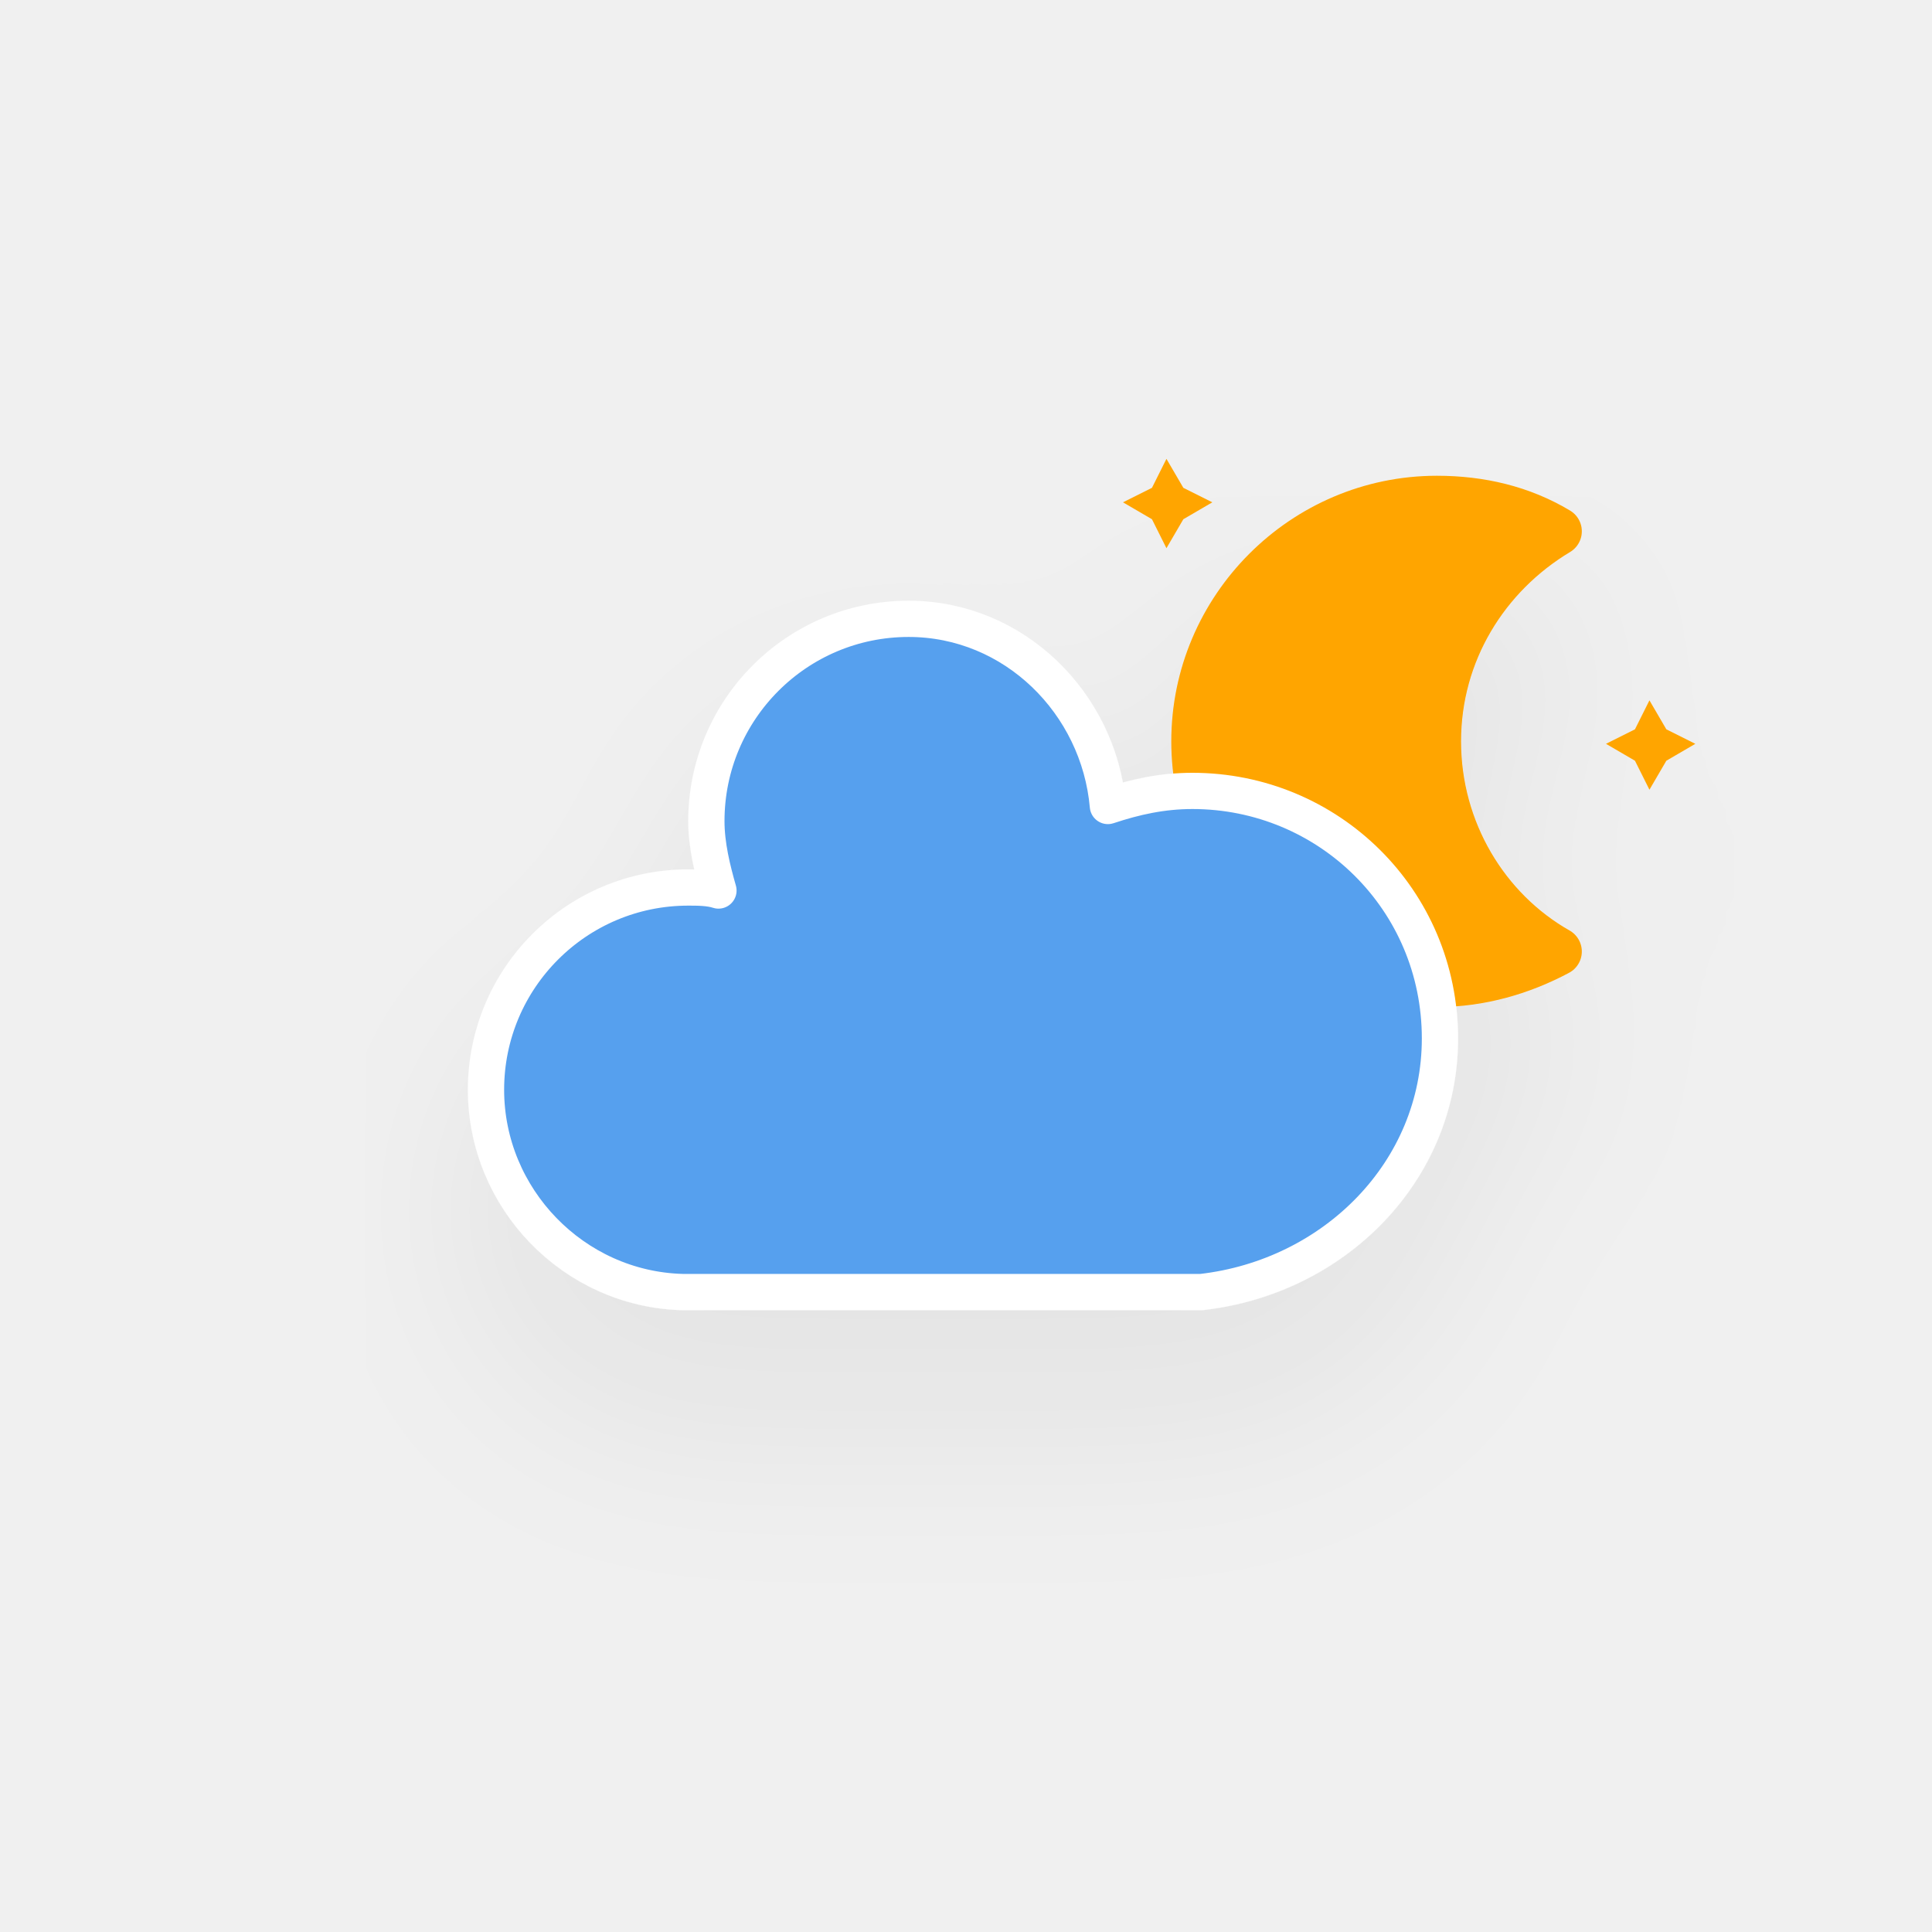
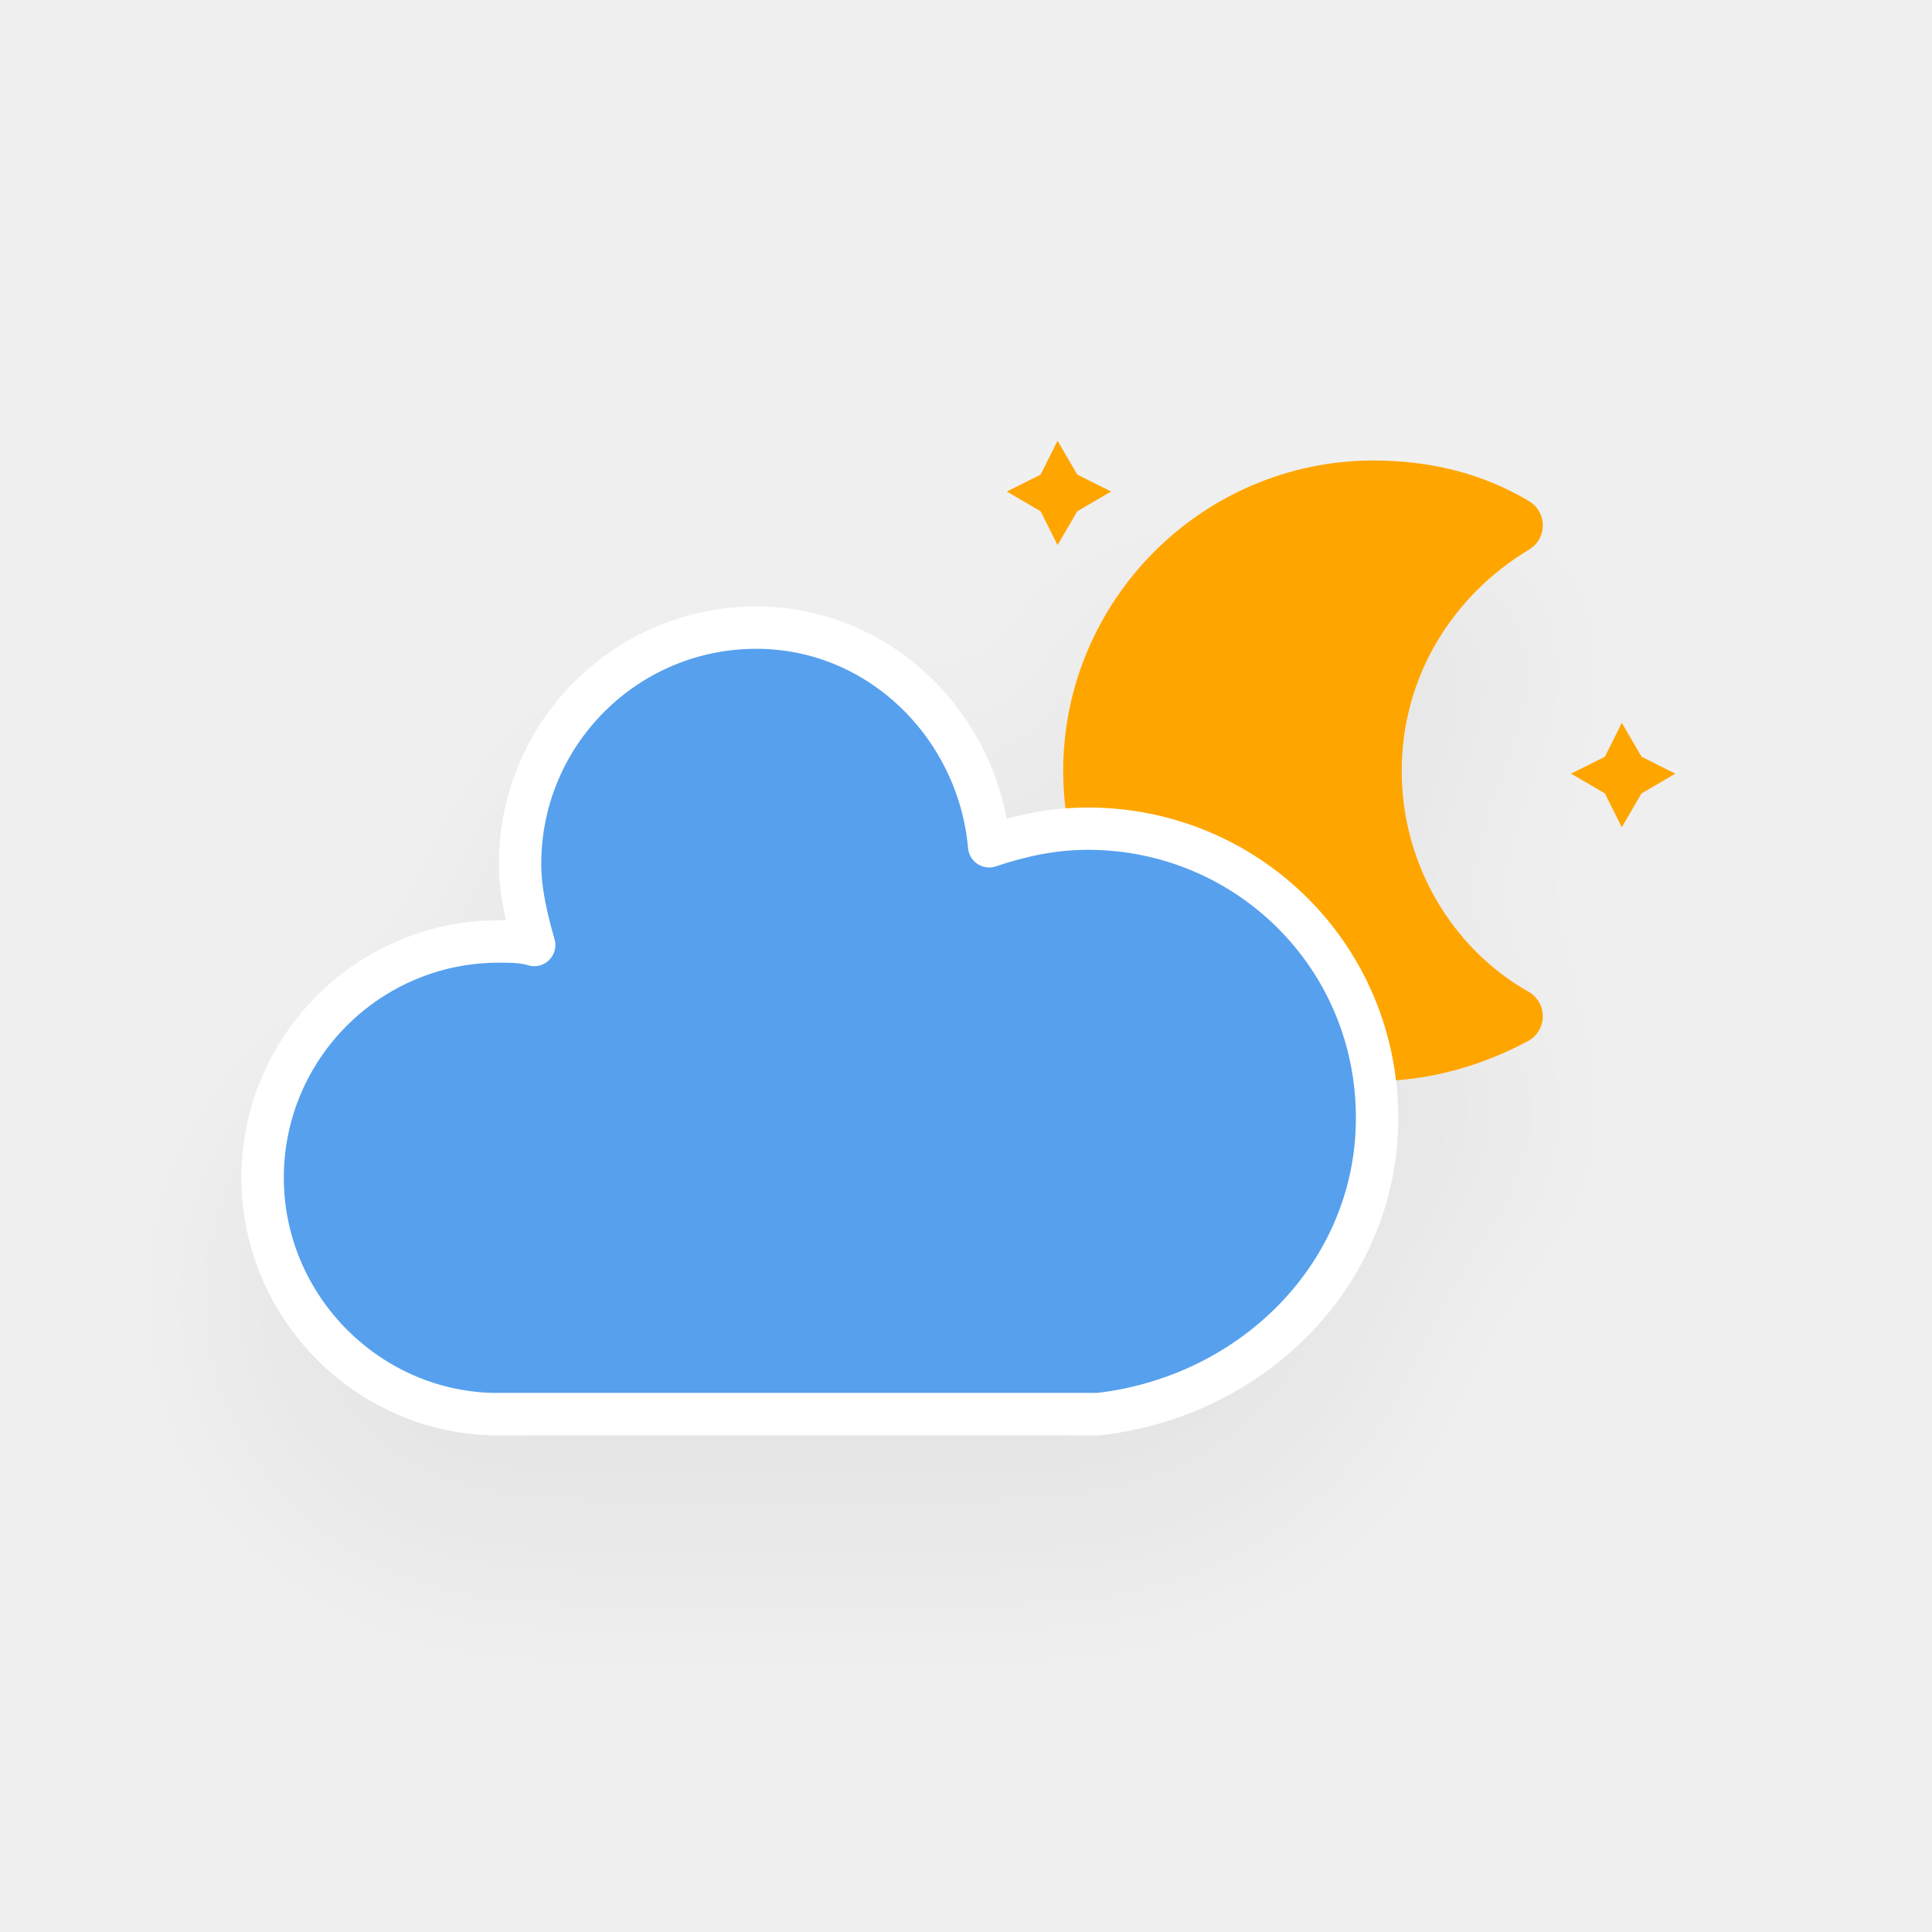
- <svg xmlns="http://www.w3.org/2000/svg" version="1.1" width="64" height="64" viewbox="0 0 64 64">
-   <defs>
+ <svg xmlns="http://www.w3.org/2000/svg" version="1.1" width="64" height="64" viewbox="0 0 64 64" id="svg42">
+   <defs id="defs19">
    <filter id="blur" width="200%" height="200%">
-       <feGaussianBlur in="SourceAlpha" stdDeviation="3" />
-       <feOffset dx="0" dy="4" result="offsetblur" />
-       <feComponentTransfer>
-         <feFuncA type="linear" slope="0.05" />
+       <feGaussianBlur in="SourceAlpha" stdDeviation="3" id="feGaussianBlur2" />
+       <feOffset dx="0" dy="4" result="offsetblur" id="feOffset4" />
+       <feComponentTransfer id="feComponentTransfer8">
+         <feFuncA type="linear" slope="0.05" id="feFuncA6" />
      </feComponentTransfer>
-       <feMerge>
-         <feMergeNode />
-         <feMergeNode in="SourceGraphic" />
+       <feMerge id="feMerge14">
+         <feMergeNode id="feMergeNode10" />
+         <feMergeNode in="SourceGraphic" id="feMergeNode12" />
      </feMerge>
    </filter>
-     <style type="text/css">
+     <style type="text/css" id="style17">
/*
** CLOUDS
*/
@keyframes am-weather-cloud-2 {
  0% {
    -webkit-transform: translate(0px,0px);
       -moz-transform: translate(0px,0px);
        -ms-transform: translate(0px,0px);
            transform: translate(0px,0px);
  }

  50% {
    -webkit-transform: translate(2px,0px);
       -moz-transform: translate(2px,0px);
        -ms-transform: translate(2px,0px);
            transform: translate(2px,0px);
  }

  100% {
    -webkit-transform: translate(0px,0px);
       -moz-transform: translate(0px,0px);
        -ms-transform: translate(0px,0px);
            transform: translate(0px,0px);
  }
}

.am-weather-cloud-2 {
  -webkit-animation-name: am-weather-cloud-2;
     -moz-animation-name: am-weather-cloud-2;
          animation-name: am-weather-cloud-2;
  -webkit-animation-duration: 3s;
     -moz-animation-duration: 3s;
          animation-duration: 3s;
  -webkit-animation-timing-function: linear;
     -moz-animation-timing-function: linear;
          animation-timing-function: linear;
  -webkit-animation-iteration-count: infinite;
     -moz-animation-iteration-count: infinite;
          animation-iteration-count: infinite;
}

/*
** MOON
*/
@keyframes am-weather-moon {
  0% {
    -webkit-transform: rotate(0deg);
       -moz-transform: rotate(0deg);
        -ms-transform: rotate(0deg);
            transform: rotate(0deg);
  }

  50% {
    -webkit-transform: rotate(15deg);
       -moz-transform: rotate(15deg);
        -ms-transform: rotate(15deg);
            transform: rotate(15deg);
  }

  100% {
    -webkit-transform: rotate(0deg);
       -moz-transform: rotate(0deg);
        -ms-transform: rotate(0deg);
            transform: rotate(0deg);
  }
}

.am-weather-moon {
  -webkit-animation-name: am-weather-moon;
     -moz-animation-name: am-weather-moon;
      -ms-animation-name: am-weather-moon;
          animation-name: am-weather-moon;
  -webkit-animation-duration: 6s;
     -moz-animation-duration: 6s;
      -ms-animation-duration: 6s;
          animation-duration: 6s;
  -webkit-animation-timing-function: linear;
     -moz-animation-timing-function: linear;
      -ms-animation-timing-function: linear;
          animation-timing-function: linear;
  -webkit-animation-iteration-count: infinite;
     -moz-animation-iteration-count: infinite;
      -ms-animation-iteration-count: infinite;
          animation-iteration-count: infinite;
  -webkit-transform-origin: 12.5px 15.15px 0; /* TODO FF CENTER ISSUE */
     -moz-transform-origin: 12.5px 15.15px 0; /* TODO FF CENTER ISSUE */
      -ms-transform-origin: 12.5px 15.15px 0; /* TODO FF CENTER ISSUE */
          transform-origin: 12.5px 15.15px 0; /* TODO FF CENTER ISSUE */
}

@keyframes am-weather-moon-star-1 {
  0% {
    opacity: 0;
  }

  100% {
    opacity: 1;
  }
}

.am-weather-moon-star-1 {
  -webkit-animation-name: am-weather-moon-star-1;
     -moz-animation-name: am-weather-moon-star-1;
      -ms-animation-name: am-weather-moon-star-1;
          animation-name: am-weather-moon-star-1;
  -webkit-animation-delay: 3s;
     -moz-animation-delay: 3s;
      -ms-animation-delay: 3s;
          animation-delay: 3s;
  -webkit-animation-duration: 5s;
     -moz-animation-duration: 5s;
      -ms-animation-duration: 5s;
          animation-duration: 5s;
  -webkit-animation-timing-function: linear;
     -moz-animation-timing-function: linear;
      -ms-animation-timing-function: linear;
          animation-timing-function: linear;
  -webkit-animation-iteration-count: 1;
     -moz-animation-iteration-count: 1;
      -ms-animation-iteration-count: 1;
          animation-iteration-count: 1;
}

@keyframes am-weather-moon-star-2 {
  0% {
    opacity: 0;
  }

  100% {
    opacity: 1;
  }
}

.am-weather-moon-star-2 {
  -webkit-animation-name: am-weather-moon-star-2;
     -moz-animation-name: am-weather-moon-star-2;
      -ms-animation-name: am-weather-moon-star-2;
          animation-name: am-weather-moon-star-2;
  -webkit-animation-delay: 5s;
     -moz-animation-delay: 5s;
      -ms-animation-delay: 5s;
          animation-delay: 5s;
  -webkit-animation-duration: 4s;
     -moz-animation-duration: 4s;
      -ms-animation-duration: 4s;
          animation-duration: 4s;
  -webkit-animation-timing-function: linear;
     -moz-animation-timing-function: linear;
      -ms-animation-timing-function: linear;
          animation-timing-function: linear;
  -webkit-animation-iteration-count: 1;
     -moz-animation-iteration-count: 1;
      -ms-animation-iteration-count: 1;
          animation-iteration-count: 1;
}
        </style>
  </defs>
  <g filter="url(#blur)" id="cloudy-night-3">
-     <g transform="translate(20,10)">
-       <g transform="translate(16,4), scale(0.8)">
-         <g class="am-weather-moon-star-1">
-           <polygon fill="orange" points="3.3,1.5 4,2.7 5.2,3.3 4,4 3.3,5.2 2.7,4 1.5,3.3 2.7,2.7" stroke="none" stroke-miterlimit="10" />
+     <g transform="matrix(1.168224,0,0,1.168224,13.25701,8.525234)" id="g39">
+       <g transform="matrix(0.8,0,0,0.8,16,4)" id="g33">
+         <g class="am-weather-moon-star-1" id="g23">
+           <polygon fill="#ffa500" points="4,2.7 5.2,3.3 4,4 3.3,5.2 2.7,4 1.5,3.3 2.7,2.7 3.3,1.5 " stroke="none" stroke-miterlimit="10" id="polygon21" />
        </g>
-         <g class="am-weather-moon-star-2">
-           <polygon fill="orange" points="3.3,1.5 4,2.7 5.2,3.3 4,4 3.3,5.2 2.7,4 1.5,3.3 2.7,2.7" stroke="none" stroke-miterlimit="10" transform="translate(20,10)" />
+         <g class="am-weather-moon-star-2" id="g27">
+           <polygon fill="#ffa500" points="4,2.7 5.2,3.3 4,4 3.3,5.2 2.7,4 1.5,3.3 2.7,2.7 3.3,1.5 " stroke="none" stroke-miterlimit="10" transform="translate(20,10)" id="polygon25" />
        </g>
-         <g class="am-weather-moon">
-           <path d="M14.5,13.2c0-3.7,2-6.9,5-8.7   c-1.5-0.9-3.2-1.3-5-1.3c-5.5,0-10,4.5-10,10s4.5,10,10,10c1.8,0,3.5-0.5,5-1.3C16.5,20.2,14.5,16.9,14.5,13.2z" fill="orange" stroke="orange" stroke-linejoin="round" stroke-width="2" />
+         <g class="am-weather-moon" id="g31">
+           <path d="m 14.5,13.2 c 0,-3.7 2,-6.9 5,-8.7 -1.5,-0.9 -3.2,-1.3 -5,-1.3 -5.5,0 -10,4.5 -10,10 0,5.5 4.5,10 10,10 1.8,0 3.5,-0.5 5,-1.3 -3,-1.7 -5,-5 -5,-8.7 z" fill="#ffa500" stroke="#ffa500" stroke-linejoin="round" stroke-width="2" id="path29" />
        </g>
      </g>
-       <g class="am-weather-cloud-2">
-         <path d="M47.7,35.4    c0-4.6-3.7-8.2-8.2-8.2c-1,0-1.9,0.2-2.8,0.5c-0.3-3.4-3.1-6.2-6.6-6.2c-3.7,0-6.7,3-6.7,6.7c0,0.8,0.2,1.6,0.4,2.3    c-0.3-0.1-0.7-0.1-1-0.1c-3.7,0-6.7,3-6.7,6.7c0,3.6,2.9,6.6,6.5,6.7l17.2,0C44.2,43.3,47.7,39.8,47.7,35.4z" fill="#57A0EE" stroke="white" stroke-linejoin="round" stroke-width="1.2" transform="translate(-20,-11)" />
+       <g class="am-weather-cloud-2" id="g37">
+         <path d="m 47.7,35.4 c 0,-4.6 -3.7,-8.2 -8.2,-8.2 -1,0 -1.9,0.2 -2.8,0.5 -0.3,-3.4 -3.1,-6.2 -6.6,-6.2 -3.7,0 -6.7,3 -6.7,6.7 0,0.8 0.2,1.6 0.4,2.3 -0.3,-0.1 -0.7,-0.1 -1,-0.1 -3.7,0 -6.7,3 -6.7,6.7 0,3.6 2.9,6.6 6.5,6.7 h 17.2 c 4.4,-0.5 7.9,-4 7.9,-8.4 z" fill="#57a0ee" stroke="#ffffff" stroke-linejoin="round" stroke-width="1.2" transform="translate(-20,-11)" id="path35" />
      </g>
    </g>
  </g>
</svg>
